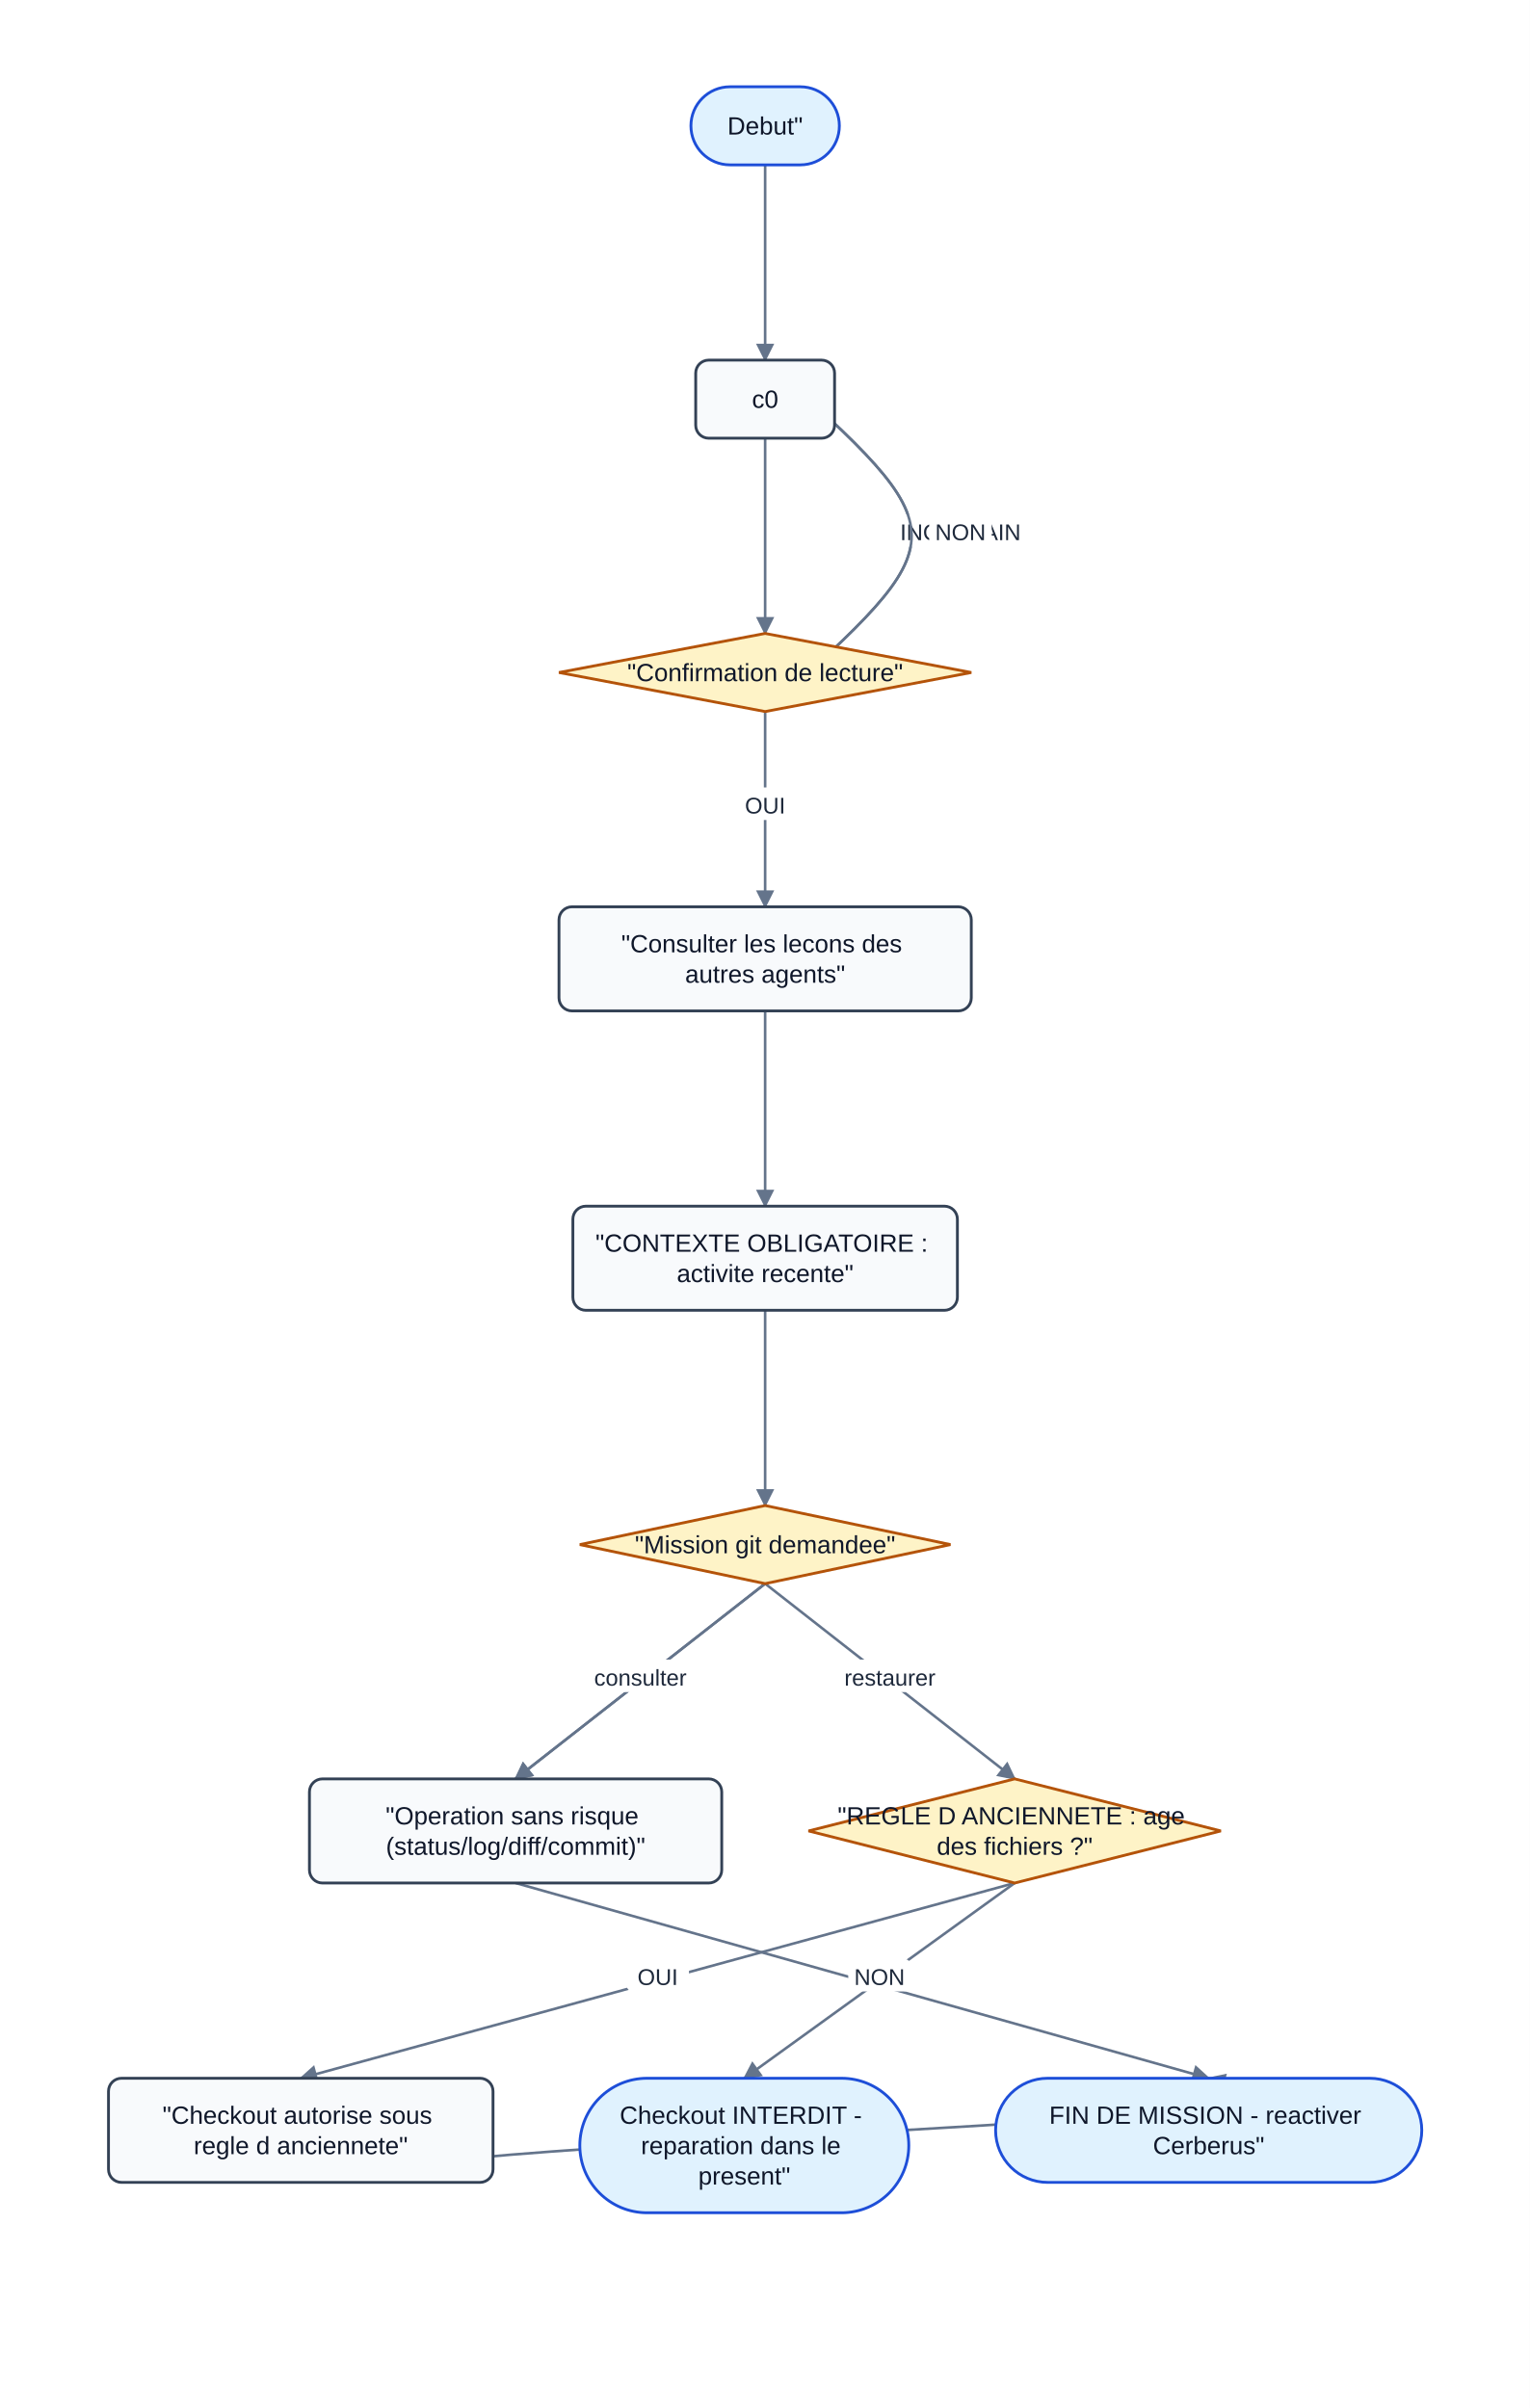
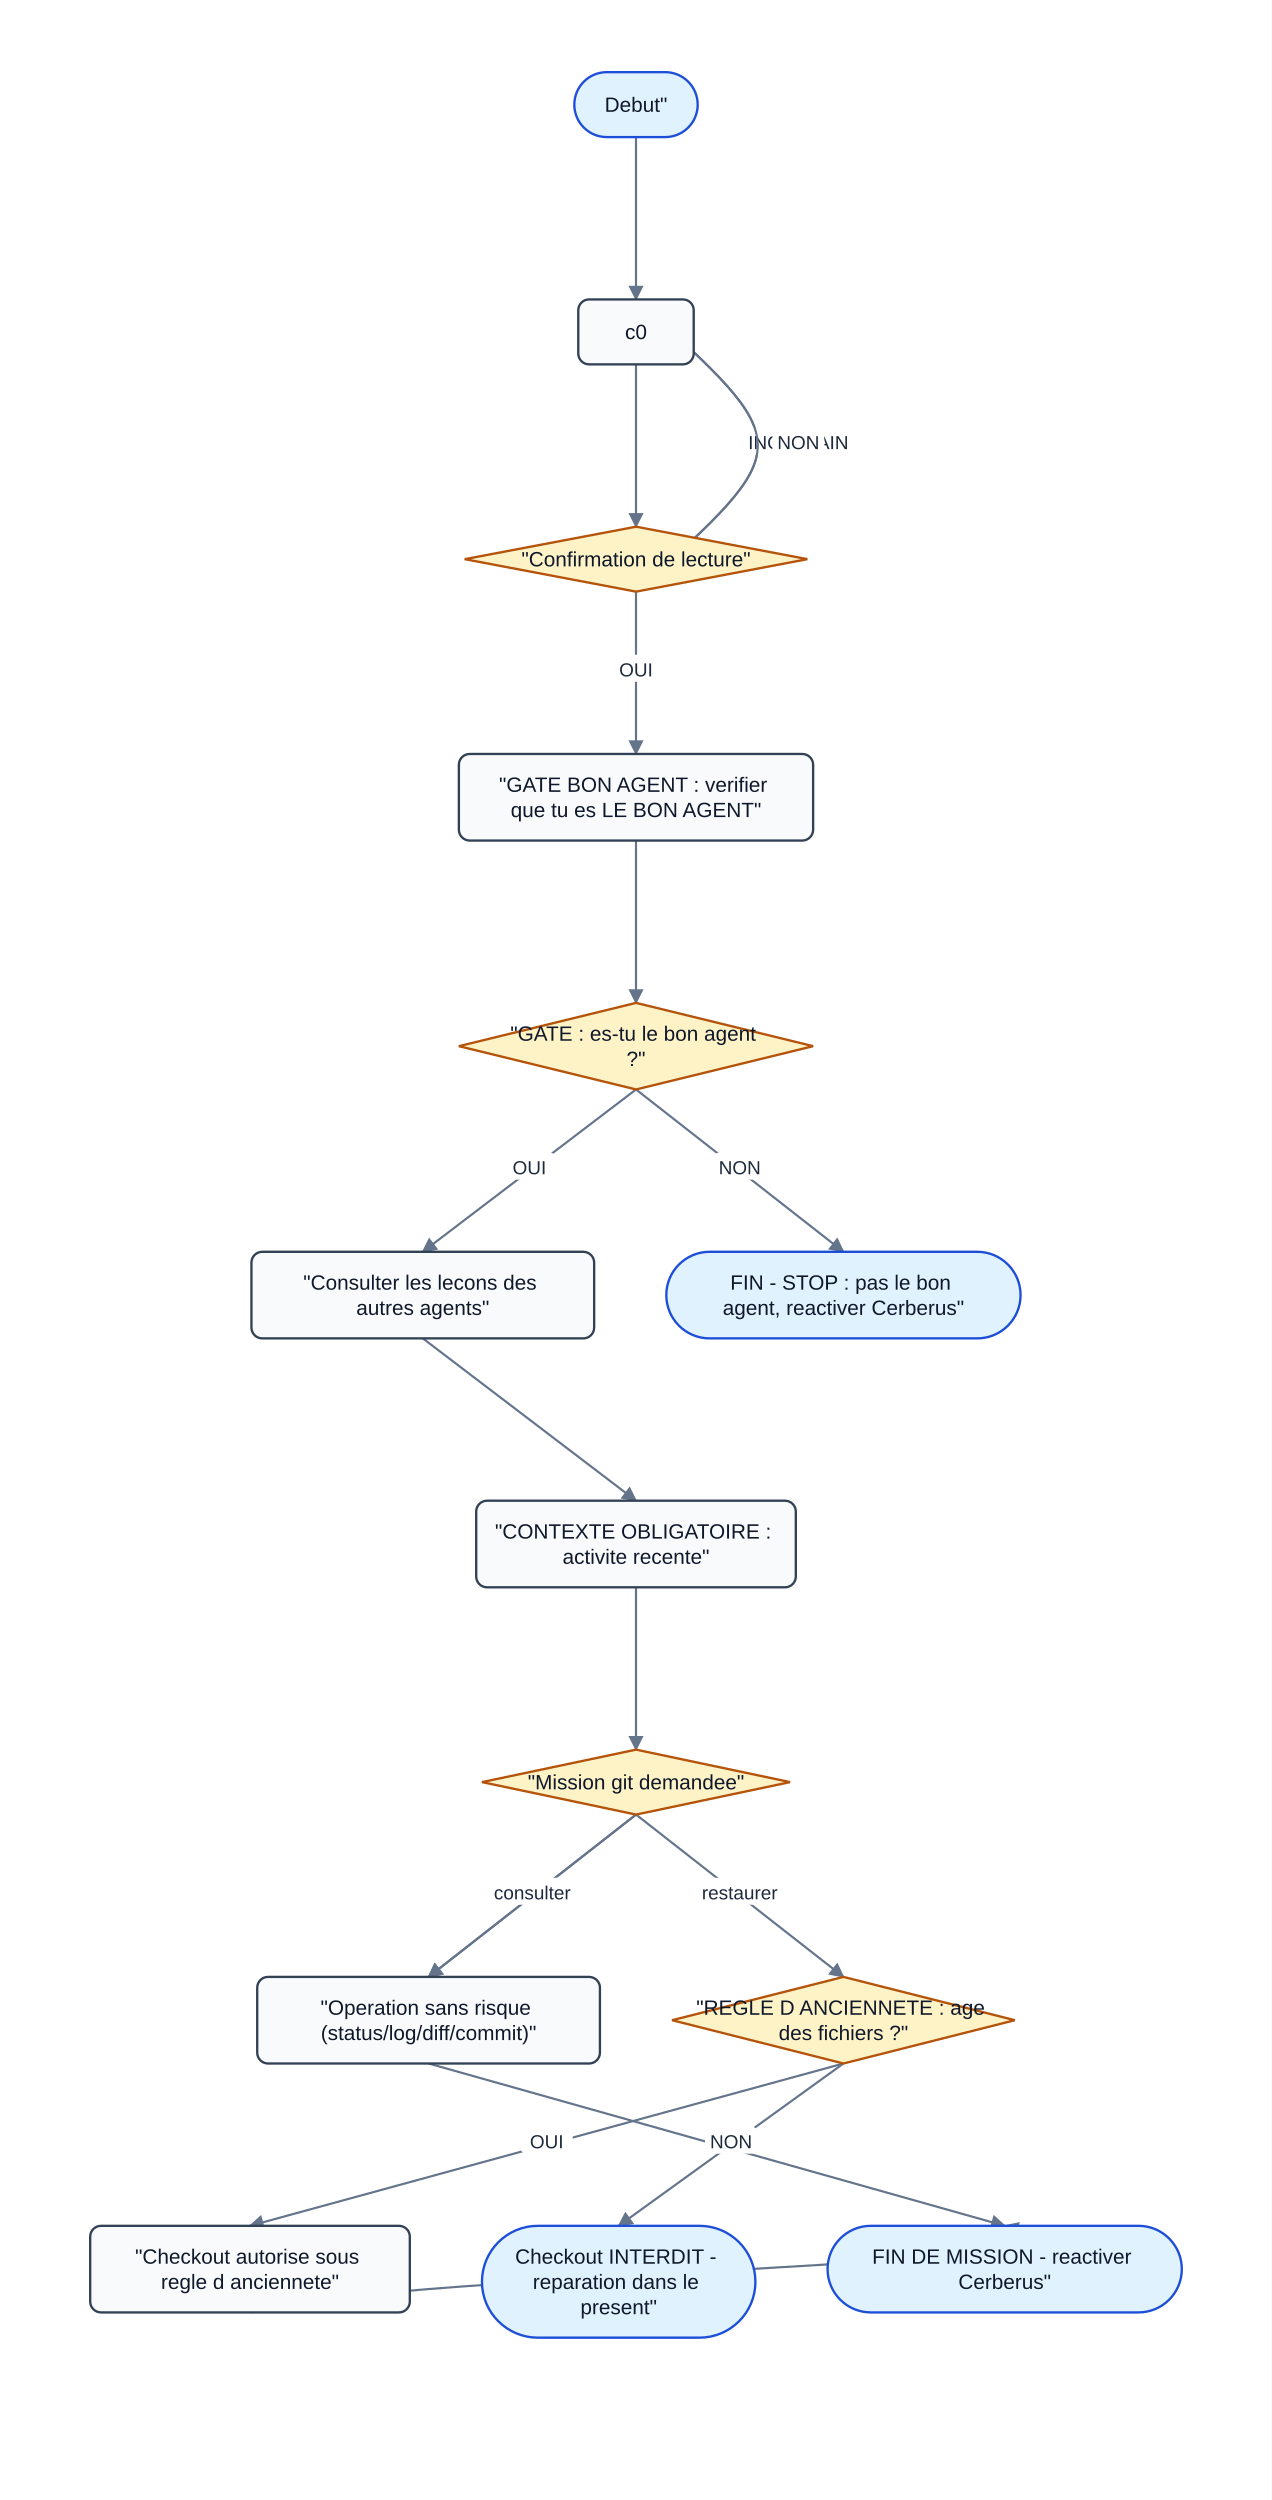
- <svg xmlns="http://www.w3.org/2000/svg" width="705" height="1110" viewBox="0 0 705 1110" font-family="Arial, Helvetica, sans-serif">
+ <svg xmlns="http://www.w3.org/2000/svg" width="705" height="1386" viewBox="0 0 705 1386" font-family="Arial, Helvetica, sans-serif">
  <defs>
    <marker id="fleche" viewBox="0 0 10 10" refX="9" refY="5" markerWidth="7" markerHeight="7" orient="auto-start-reverse">
      <path d="M 0 0 L 10 5 L 0 10 z" fill="#64748b" />
    </marker>
  </defs>
-   <rect width="705" height="1110" fill="#ffffff" />
+   <rect width="705" height="1386" fill="#ffffff" />
  <path d="M 352.6 76.0 L 352.6 166.0" fill="none" stroke="#64748b" stroke-width="1.2" marker-end="url(#fleche)" />
  <path d="M 352.6 202.0 L 352.6 292.0" fill="none" stroke="#64748b" stroke-width="1.2" marker-end="url(#fleche)" />
  <path d="M 352.6 328.0 L 352.6 418.0" fill="none" stroke="#64748b" stroke-width="1.2" marker-end="url(#fleche)" />
  <rect x="338.2" y="363.0" width="28.8" height="15" rx="3" fill="#ffffff" stroke="none" />
  <text x="352.6" y="375.0" text-anchor="middle" font-size="10.5" fill="#1e293b">OUI</text>
  <path d="M 352.6 328.0 C 442.6 247.0, 442.6 247.0, 352.6 166.0" fill="none" stroke="#64748b" stroke-width="1.2" marker-end="url(#fleche)" />
  <rect x="411.4" y="237.0" width="62.4" height="15" rx="3" fill="#ffffff" stroke="none" />
  <text x="442.6" y="249.0" text-anchor="middle" font-size="10.5" fill="#1e293b">INCERTAIN</text>
  <path d="M 352.6 328.0 C 442.6 247.0, 442.6 247.0, 352.6 166.0" fill="none" stroke="#64748b" stroke-width="1.2" marker-end="url(#fleche)" />
  <rect x="428.2" y="237.0" width="28.8" height="15" rx="3" fill="#ffffff" stroke="none" />
  <text x="442.6" y="249.0" text-anchor="middle" font-size="10.5" fill="#1e293b">NON</text>
-   <path d="M 352.6 604.0 L 352.6 694.0" fill="none" stroke="#64748b" stroke-width="1.2" marker-end="url(#fleche)" />
+   <path d="M 352.6 880.0 L 352.6 970.0" fill="none" stroke="#64748b" stroke-width="1.2" marker-end="url(#fleche)" />
+   <path d="M 234.4 742.0 L 352.6 832.0" fill="none" stroke="#64748b" stroke-width="1.2" marker-end="url(#fleche)" />
  <path d="M 352.6 466.0 L 352.6 556.0" fill="none" stroke="#64748b" stroke-width="1.2" marker-end="url(#fleche)" />
-   <path d="M 352.6 730.0 L 237.6 820.0" fill="none" stroke="#64748b" stroke-width="1.2" marker-end="url(#fleche)" />
-   <rect x="258.3" y="765.0" width="73.6" height="15" rx="3" fill="#ffffff" stroke="none" />
-   <text x="295.1" y="777.0" text-anchor="middle" font-size="10.5" fill="#1e293b">sauvegarder</text>
-   <path d="M 352.6 730.0 L 237.6 820.0" fill="none" stroke="#64748b" stroke-width="1.2" marker-end="url(#fleche)" />
-   <rect x="263.9" y="765.0" width="62.4" height="15" rx="3" fill="#ffffff" stroke="none" />
-   <text x="295.1" y="777.0" text-anchor="middle" font-size="10.5" fill="#1e293b">consulter</text>
-   <path d="M 352.6 730.0 L 467.6 820.0" fill="none" stroke="#64748b" stroke-width="1.2" marker-end="url(#fleche)" />
-   <rect x="378.9" y="765.0" width="62.4" height="15" rx="3" fill="#ffffff" stroke="none" />
-   <text x="410.1" y="777.0" text-anchor="middle" font-size="10.5" fill="#1e293b">restaurer</text>
-   <path d="M 237.6 868.0 L 557.0 958.0" fill="none" stroke="#64748b" stroke-width="1.2" marker-end="url(#fleche)" />
-   <path d="M 467.6 868.0 L 138.6 958.0" fill="none" stroke="#64748b" stroke-width="1.2" marker-end="url(#fleche)" />
-   <rect x="288.7" y="903.0" width="28.8" height="15" rx="3" fill="#ffffff" stroke="none" />
-   <text x="303.1" y="915.0" text-anchor="middle" font-size="10.5" fill="#1e293b">OUI</text>
-   <path d="M 467.6 868.0 L 343.0 958.0" fill="none" stroke="#64748b" stroke-width="1.2" marker-end="url(#fleche)" />
-   <rect x="390.9" y="903.0" width="28.8" height="15" rx="3" fill="#ffffff" stroke="none" />
-   <text x="405.3" y="915.0" text-anchor="middle" font-size="10.5" fill="#1e293b">NON</text>
-   <path d="M 138.6 1006.0 C 228.6 982.0, 647.0 982.0, 557.0 958.0" fill="none" stroke="#64748b" stroke-width="1.2" marker-end="url(#fleche)" />
+   <path d="M 352.6 604.0 L 234.4 694.0" fill="none" stroke="#64748b" stroke-width="1.2" marker-end="url(#fleche)" />
+   <rect x="279.1" y="639.0" width="28.8" height="15" rx="3" fill="#ffffff" stroke="none" />
+   <text x="293.5" y="651.0" text-anchor="middle" font-size="10.5" fill="#1e293b">OUI</text>
+   <path d="M 352.6 604.0 L 467.6 694.0" fill="none" stroke="#64748b" stroke-width="1.2" marker-end="url(#fleche)" />
+   <rect x="395.7" y="639.0" width="28.8" height="15" rx="3" fill="#ffffff" stroke="none" />
+   <text x="410.1" y="651.0" text-anchor="middle" font-size="10.5" fill="#1e293b">NON</text>
+   <path d="M 352.6 1006.0 L 237.6 1096.0" fill="none" stroke="#64748b" stroke-width="1.2" marker-end="url(#fleche)" />
+   <rect x="258.3" y="1041.0" width="73.6" height="15" rx="3" fill="#ffffff" stroke="none" />
+   <text x="295.1" y="1053.0" text-anchor="middle" font-size="10.5" fill="#1e293b">sauvegarder</text>
+   <path d="M 352.6 1006.0 L 237.6 1096.0" fill="none" stroke="#64748b" stroke-width="1.2" marker-end="url(#fleche)" />
+   <rect x="263.9" y="1041.0" width="62.4" height="15" rx="3" fill="#ffffff" stroke="none" />
+   <text x="295.1" y="1053.0" text-anchor="middle" font-size="10.5" fill="#1e293b">consulter</text>
+   <path d="M 352.6 1006.0 L 467.6 1096.0" fill="none" stroke="#64748b" stroke-width="1.2" marker-end="url(#fleche)" />
+   <rect x="378.9" y="1041.0" width="62.4" height="15" rx="3" fill="#ffffff" stroke="none" />
+   <text x="410.1" y="1053.0" text-anchor="middle" font-size="10.5" fill="#1e293b">restaurer</text>
+   <path d="M 237.6 1144.0 L 557.0 1234.0" fill="none" stroke="#64748b" stroke-width="1.2" marker-end="url(#fleche)" />
+   <path d="M 467.6 1144.0 L 138.6 1234.0" fill="none" stroke="#64748b" stroke-width="1.2" marker-end="url(#fleche)" />
+   <rect x="288.7" y="1179.0" width="28.8" height="15" rx="3" fill="#ffffff" stroke="none" />
+   <text x="303.1" y="1191.0" text-anchor="middle" font-size="10.5" fill="#1e293b">OUI</text>
+   <path d="M 467.6 1144.0 L 343.0 1234.0" fill="none" stroke="#64748b" stroke-width="1.2" marker-end="url(#fleche)" />
+   <rect x="390.9" y="1179.0" width="28.8" height="15" rx="3" fill="#ffffff" stroke="none" />
+   <text x="405.3" y="1191.0" text-anchor="middle" font-size="10.5" fill="#1e293b">NON</text>
+   <path d="M 138.6 1282.0 C 228.6 1258.0, 647.0 1258.0, 557.0 1234.0" fill="none" stroke="#64748b" stroke-width="1.2" marker-end="url(#fleche)" />
  <rect x="318.4" y="40.0" width="68.4" height="36.0" rx="18.0" fill="#e0f2fe" stroke="#1d4ed8" stroke-width="1.3" />
  <text x="352.6" y="62.0" text-anchor="middle" font-size="11.5" fill="#0f172a">
    <tspan x="352.6" dy="0">Debut"</tspan>
  </text>
  <rect x="320.6" y="166.0" width="64.0" height="36.0" rx="6.0" fill="#f8fafc" stroke="#334155" stroke-width="1.3" />
  <text x="352.6" y="188.0" text-anchor="middle" font-size="11.5" fill="#0f172a">
    <tspan x="352.6" dy="0">c0</tspan>
  </text>
  <path d="M 352.6 292.0 L 447.6 310.0 L 352.6 328.0 L 257.6 310.0 Z" fill="#fef3c7" stroke="#b45309" stroke-width="1.3" />
  <text x="352.6" y="314.0" text-anchor="middle" font-size="11.5" fill="#0f172a">
    <tspan x="352.6" dy="0">"Confirmation de lecture"</tspan>
  </text>
-   <rect x="264.0" y="556.0" width="177.2" height="48.0" rx="6.0" fill="#f8fafc" stroke="#334155" stroke-width="1.3" />
-   <text x="352.6" y="577.0" text-anchor="middle" font-size="11.5" fill="#0f172a">
+   <rect x="264.0" y="832.0" width="177.2" height="48.0" rx="6.0" fill="#f8fafc" stroke="#334155" stroke-width="1.3" />
+   <text x="352.6" y="853.0" text-anchor="middle" font-size="11.5" fill="#0f172a">
    <tspan x="352.6" dy="0">"CONTEXTE OBLIGATOIRE :</tspan>
    <tspan x="352.6" dy="14">activite recente"</tspan>
  </text>
-   <rect x="257.6" y="418.0" width="190.0" height="48.0" rx="6.0" fill="#f8fafc" stroke="#334155" stroke-width="1.3" />
+   <rect x="139.4" y="694.0" width="190.0" height="48.0" rx="6.0" fill="#f8fafc" stroke="#334155" stroke-width="1.3" />
+   <text x="234.4" y="715.0" text-anchor="middle" font-size="11.5" fill="#0f172a">
+     <tspan x="234.4" dy="0">"Consulter les lecons des</tspan>
+     <tspan x="234.4" dy="14">autres agents"</tspan>
+   </text>
+   <rect x="254.4" y="418.0" width="196.4" height="48.0" rx="6.0" fill="#f8fafc" stroke="#334155" stroke-width="1.3" />
  <text x="352.6" y="439.0" text-anchor="middle" font-size="11.5" fill="#0f172a">
-     <tspan x="352.6" dy="0">"Consulter les lecons des</tspan>
-     <tspan x="352.6" dy="14">autres agents"</tspan>
+     <tspan x="352.6" dy="0">"GATE BON AGENT : verifier</tspan>
+     <tspan x="352.6" dy="14">que tu es LE BON AGENT"</tspan>
  </text>
-   <path d="M 352.6 694.0 L 438.0 712.0 L 352.6 730.0 L 267.2 712.0 Z" fill="#fef3c7" stroke="#b45309" stroke-width="1.3" />
-   <text x="352.6" y="716.0" text-anchor="middle" font-size="11.5" fill="#0f172a">
+   <path d="M 352.6 556.0 L 450.8 580.0 L 352.6 604.0 L 254.4 580.0 Z" fill="#fef3c7" stroke="#b45309" stroke-width="1.3" />
+   <text x="352.6" y="577.0" text-anchor="middle" font-size="11.5" fill="#0f172a">
+     <tspan x="352.6" dy="0">"GATE : es-tu le bon agent</tspan>
+     <tspan x="352.6" dy="14">?"</tspan>
+   </text>
+   <rect x="369.4" y="694.0" width="196.4" height="48.0" rx="24.0" fill="#e0f2fe" stroke="#1d4ed8" stroke-width="1.3" />
+   <text x="467.6" y="715.0" text-anchor="middle" font-size="11.5" fill="#0f172a">
+     <tspan x="467.6" dy="0">FIN - STOP : pas le bon</tspan>
+     <tspan x="467.6" dy="14">agent, reactiver Cerberus"</tspan>
+   </text>
+   <path d="M 352.6 970.0 L 438.0 988.0 L 352.6 1006.0 L 267.2 988.0 Z" fill="#fef3c7" stroke="#b45309" stroke-width="1.3" />
+   <text x="352.6" y="992.0" text-anchor="middle" font-size="11.5" fill="#0f172a">
    <tspan x="352.6" dy="0">"Mission git demandee"</tspan>
  </text>
-   <rect x="142.6" y="820.0" width="190.0" height="48.0" rx="6.0" fill="#f8fafc" stroke="#334155" stroke-width="1.3" />
-   <text x="237.6" y="841.0" text-anchor="middle" font-size="11.5" fill="#0f172a">
+   <rect x="142.6" y="1096.0" width="190.0" height="48.0" rx="6.0" fill="#f8fafc" stroke="#334155" stroke-width="1.3" />
+   <text x="237.6" y="1117.0" text-anchor="middle" font-size="11.5" fill="#0f172a">
    <tspan x="237.6" dy="0">"Operation sans risque</tspan>
    <tspan x="237.6" dy="14">(status/log/diff/commit)"</tspan>
  </text>
-   <path d="M 467.6 820.0 L 562.6 844.0 L 467.6 868.0 L 372.6 844.0 Z" fill="#fef3c7" stroke="#b45309" stroke-width="1.3" />
-   <text x="467.6" y="841.0" text-anchor="middle" font-size="11.5" fill="#0f172a">
+   <path d="M 467.6 1096.0 L 562.6 1120.0 L 467.6 1144.0 L 372.6 1120.0 Z" fill="#fef3c7" stroke="#b45309" stroke-width="1.3" />
+   <text x="467.6" y="1117.0" text-anchor="middle" font-size="11.5" fill="#0f172a">
    <tspan x="467.6" dy="0">"REGLE D ANCIENNETE : age</tspan>
    <tspan x="467.6" dy="14">des fichiers ?"</tspan>
  </text>
-   <rect x="50.0" y="958.0" width="177.2" height="48.0" rx="6.0" fill="#f8fafc" stroke="#334155" stroke-width="1.3" />
-   <text x="138.6" y="979.0" text-anchor="middle" font-size="11.5" fill="#0f172a">
+   <rect x="50.0" y="1234.0" width="177.2" height="48.0" rx="6.0" fill="#f8fafc" stroke="#334155" stroke-width="1.3" />
+   <text x="138.6" y="1255.0" text-anchor="middle" font-size="11.5" fill="#0f172a">
    <tspan x="138.6" dy="0">"Checkout autorise sous</tspan>
    <tspan x="138.6" dy="14">regle d anciennete"</tspan>
  </text>
-   <rect x="267.2" y="958.0" width="151.6" height="62.0" rx="31.0" fill="#e0f2fe" stroke="#1d4ed8" stroke-width="1.3" />
-   <text x="343.0" y="979.0" text-anchor="middle" font-size="11.5" fill="#0f172a">
+   <rect x="267.2" y="1234.0" width="151.6" height="62.0" rx="31.0" fill="#e0f2fe" stroke="#1d4ed8" stroke-width="1.3" />
+   <text x="343.0" y="1255.0" text-anchor="middle" font-size="11.5" fill="#0f172a">
    <tspan x="343.0" dy="0">Checkout INTERDIT -</tspan>
    <tspan x="343.0" dy="14">reparation dans le</tspan>
    <tspan x="343.0" dy="14">present"</tspan>
  </text>
-   <rect x="458.8" y="958.0" width="196.4" height="48.0" rx="24.0" fill="#e0f2fe" stroke="#1d4ed8" stroke-width="1.3" />
-   <text x="557.0" y="979.0" text-anchor="middle" font-size="11.5" fill="#0f172a">
+   <rect x="458.8" y="1234.0" width="196.4" height="48.0" rx="24.0" fill="#e0f2fe" stroke="#1d4ed8" stroke-width="1.3" />
+   <text x="557.0" y="1255.0" text-anchor="middle" font-size="11.5" fill="#0f172a">
    <tspan x="557.0" dy="0">FIN DE MISSION - reactiver</tspan>
    <tspan x="557.0" dy="14">Cerberus"</tspan>
  </text>
</svg>
